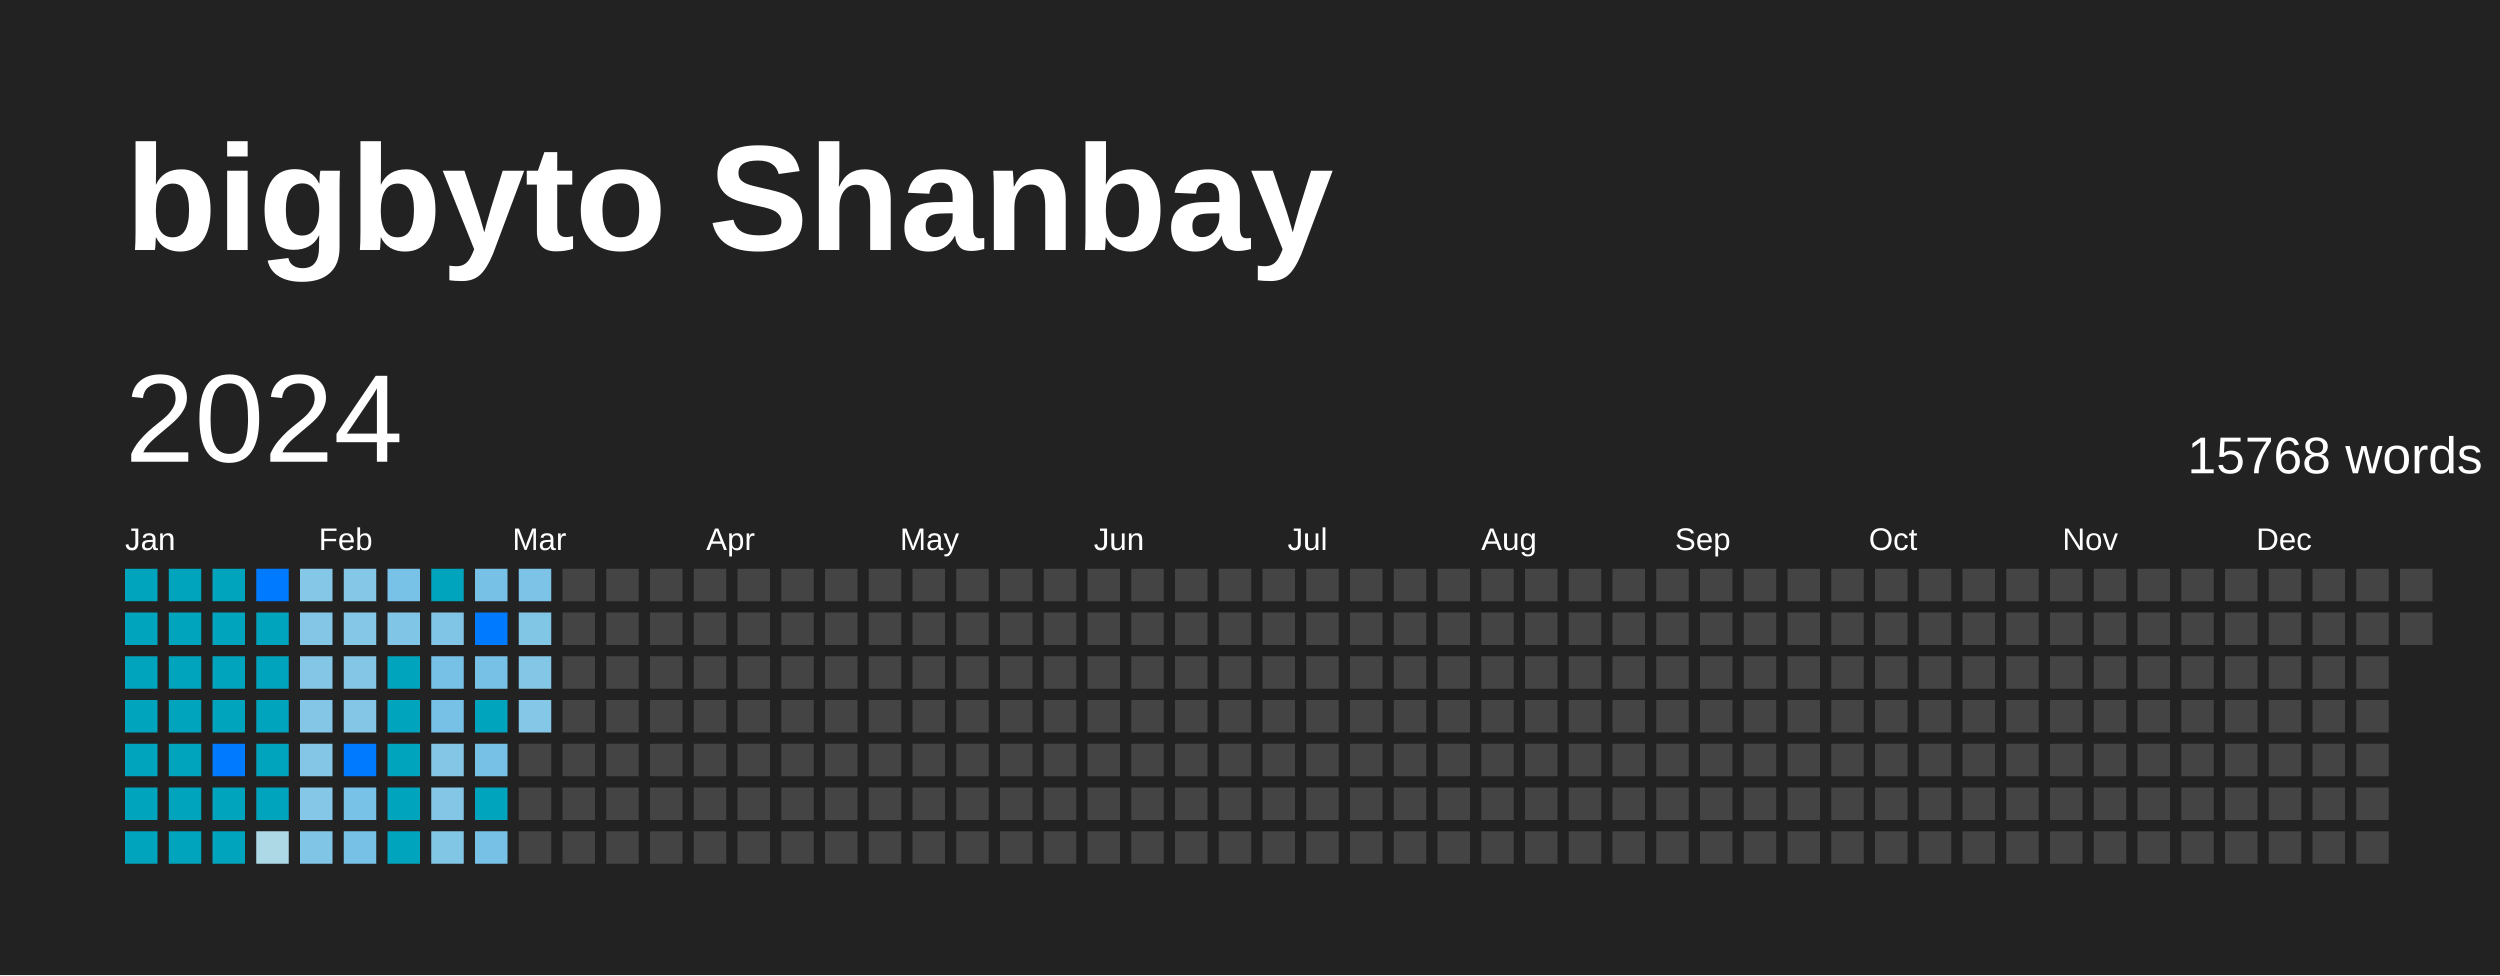
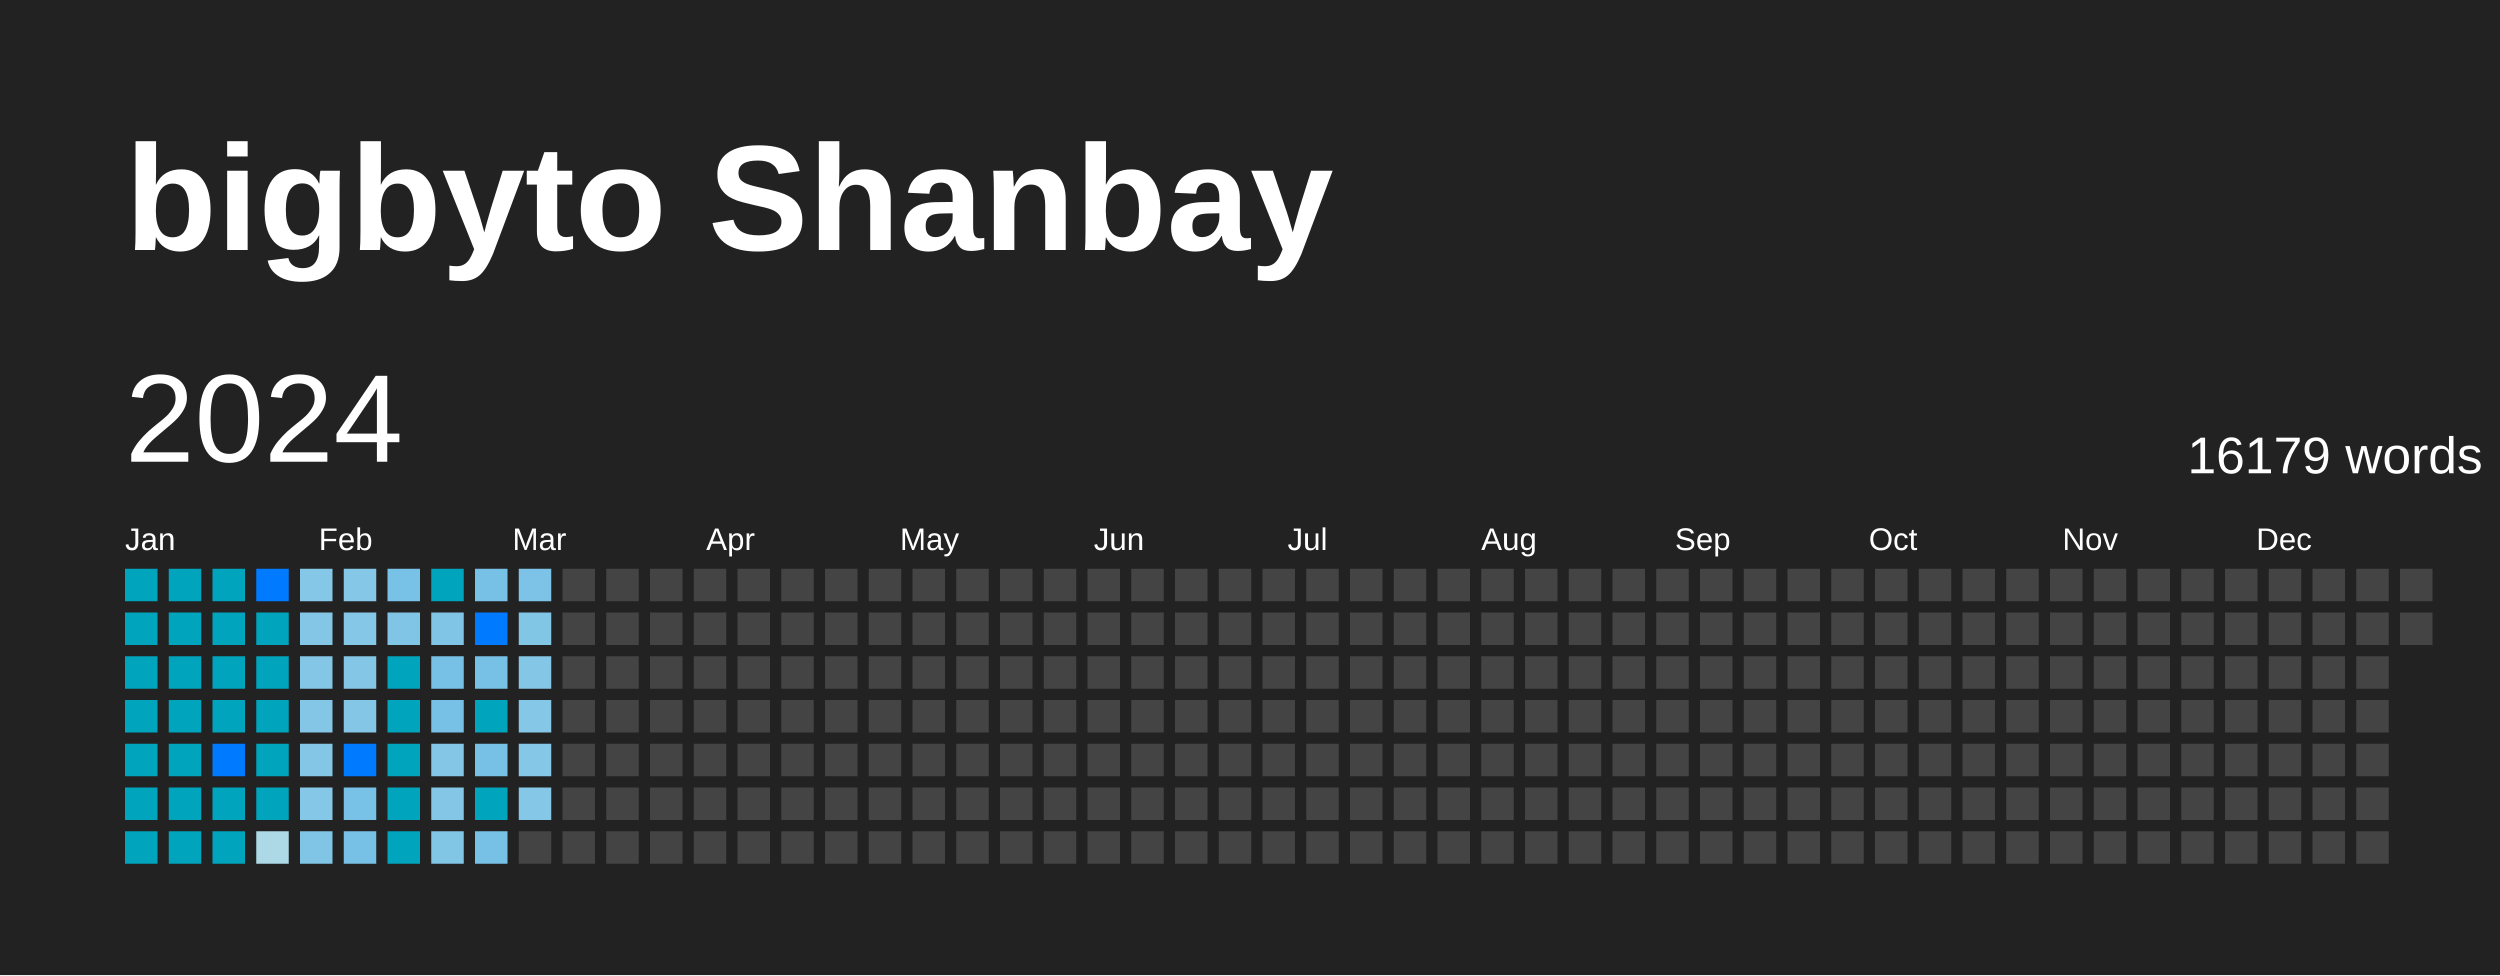
<svg xmlns="http://www.w3.org/2000/svg" baseProfile="full" height="78mm" version="1.1" viewBox="0,0,200,78" width="200mm">
  <defs />
  <rect fill="#222222" height="78" width="200" x="0" y="0" />
  <text fill="#FFFFFF" style="font-size:12px; font-family:Arial; font-weight:bold;" x="10" y="20">bigbyto Shanbay</text>
  <text dominant-baseline="hanging" fill="#FFFFFF" style="font-size:10.0px; font-family:Arial;" x="10" y="30">2024</text>
-   <text dominant-baseline="hanging" fill="#FFFFFF" style="font-size:4.125px; font-family:Arial;" x="175" y="35">15768 words</text>
+   <text dominant-baseline="hanging" fill="#FFFFFF" style="font-size:4.125px; font-family:Arial;" x="175" y="35">16179 words</text>
  <text fill="#FFFFFF" style="font-size:2.5px; font-family:Arial" x="10.0" y="44">Jan</text>
  <text fill="#FFFFFF" style="font-size:2.5px; font-family:Arial" x="25.5" y="44">Feb</text>
  <text fill="#FFFFFF" style="font-size:2.5px; font-family:Arial" x="41.0" y="44">Mar</text>
  <text fill="#FFFFFF" style="font-size:2.5px; font-family:Arial" x="56.5" y="44">Apr</text>
  <text fill="#FFFFFF" style="font-size:2.5px; font-family:Arial" x="72.0" y="44">May</text>
  <text fill="#FFFFFF" style="font-size:2.5px; font-family:Arial" x="87.5" y="44">Jun</text>
  <text fill="#FFFFFF" style="font-size:2.5px; font-family:Arial" x="103.0" y="44">Jul</text>
  <text fill="#FFFFFF" style="font-size:2.5px; font-family:Arial" x="118.5" y="44">Aug</text>
  <text fill="#FFFFFF" style="font-size:2.5px; font-family:Arial" x="134.0" y="44">Sep</text>
  <text fill="#FFFFFF" style="font-size:2.5px; font-family:Arial" x="149.5" y="44">Oct</text>
  <text fill="#FFFFFF" style="font-size:2.5px; font-family:Arial" x="165.0" y="44">Nov</text>
  <text fill="#FFFFFF" style="font-size:2.5px; font-family:Arial" x="180.5" y="44">Dec</text>
  <rect fill="#00a4bd" height="2.6" width="2.6" x="10.0" y="45.5" />
  <rect fill="#00a4bd" height="2.6" width="2.6" x="10.0" y="49.0" />
  <rect fill="#00a4bd" height="2.6" width="2.6" x="10.0" y="52.5" />
  <rect fill="#00a4bd" height="2.6" width="2.6" x="10.0" y="56.0" />
  <rect fill="#00a4bd" height="2.6" width="2.6" x="10.0" y="59.5" />
  <rect fill="#00a4bd" height="2.6" width="2.6" x="10.0" y="63.0" />
  <rect fill="#00a4bd" height="2.6" width="2.6" x="10.0" y="66.5" />
  <rect fill="#00a4bd" height="2.6" width="2.6" x="13.5" y="45.5" />
  <rect fill="#00a4bd" height="2.6" width="2.6" x="13.5" y="49.0" />
  <rect fill="#00a4bd" height="2.6" width="2.6" x="13.5" y="52.5" />
  <rect fill="#00a4bd" height="2.6" width="2.6" x="13.5" y="56.0" />
  <rect fill="#00a4bd" height="2.6" width="2.6" x="13.5" y="59.5" />
  <rect fill="#00a4bd" height="2.6" width="2.6" x="13.5" y="63.0" />
  <rect fill="#00a4bd" height="2.6" width="2.6" x="13.5" y="66.5" />
  <rect fill="#00a4bd" height="2.6" width="2.6" x="17.0" y="45.5" />
  <rect fill="#00a4bd" height="2.6" width="2.6" x="17.0" y="49.0" />
  <rect fill="#00a4bd" height="2.6" width="2.6" x="17.0" y="52.5" />
  <rect fill="#00a4bd" height="2.6" width="2.6" x="17.0" y="56.0" />
  <rect fill="#007BFF" height="2.6" width="2.6" x="17.0" y="59.5" />
  <rect fill="#00a4bd" height="2.6" width="2.6" x="17.0" y="63.0" />
  <rect fill="#00a4bd" height="2.6" width="2.6" x="17.0" y="66.5" />
  <rect fill="#007BFF" height="2.6" width="2.6" x="20.5" y="45.5" />
  <rect fill="#00a4bd" height="2.6" width="2.6" x="20.5" y="49.0" />
  <rect fill="#00a4bd" height="2.6" width="2.6" x="20.5" y="52.5" />
  <rect fill="#00a4bd" height="2.6" width="2.6" x="20.5" y="56.0" />
  <rect fill="#00a4bd" height="2.6" width="2.6" x="20.5" y="59.5" />
  <rect fill="#00a4bd" height="2.6" width="2.6" x="20.5" y="63.0" />
  <rect fill="#add8e6" height="2.6" width="2.6" x="20.5" y="66.5" />
  <rect fill="#84c7e6" height="2.6" width="2.6" x="24.0" y="45.5" />
  <rect fill="#83c6e6" height="2.6" width="2.6" x="24.0" y="49.0" />
  <rect fill="#84c6e6" height="2.6" width="2.6" x="24.0" y="52.5" />
  <rect fill="#84c6e6" height="2.6" width="2.6" x="24.0" y="56.0" />
  <rect fill="#84c6e6" height="2.6" width="2.6" x="24.0" y="59.5" />
  <rect fill="#84c7e6" height="2.6" width="2.6" x="24.0" y="63.0" />
  <rect fill="#81c5e6" height="2.6" width="2.6" x="24.0" y="66.5" />
  <rect fill="#84c7e6" height="2.6" width="2.6" x="27.5" y="45.5" />
  <rect fill="#84c7e6" height="2.6" width="2.6" x="27.5" y="49.0" />
  <rect fill="#84c6e6" height="2.6" width="2.6" x="27.5" y="52.5" />
  <rect fill="#84c6e6" height="2.6" width="2.6" x="27.5" y="56.0" />
  <rect fill="#007BFF" height="2.6" width="2.6" x="27.5" y="59.5" />
  <rect fill="#78c1e7" height="2.6" width="2.6" x="27.5" y="63.0" />
  <rect fill="#77c1e7" height="2.6" width="2.6" x="27.5" y="66.5" />
  <rect fill="#78c1e7" height="2.6" width="2.6" x="31.0" y="45.5" />
  <rect fill="#81c5e6" height="2.6" width="2.6" x="31.0" y="49.0" />
  <rect fill="#00a4bc" height="2.6" width="2.6" x="31.0" y="52.5" />
  <rect fill="#00a4bd" height="2.6" width="2.6" x="31.0" y="56.0" />
  <rect fill="#00a4bd" height="2.6" width="2.6" x="31.0" y="59.5" />
  <rect fill="#00a4bc" height="2.6" width="2.6" x="31.0" y="63.0" />
  <rect fill="#00a4bc" height="2.6" width="2.6" x="31.0" y="66.5" />
  <rect fill="#00a4bc" height="2.6" width="2.6" x="34.5" y="45.5" />
  <rect fill="#81c5e6" height="2.6" width="2.6" x="34.5" y="49.0" />
  <rect fill="#77c1e7" height="2.6" width="2.6" x="34.5" y="52.5" />
  <rect fill="#77c1e7" height="2.6" width="2.6" x="34.5" y="56.0" />
  <rect fill="#83c6e6" height="2.6" width="2.6" x="34.5" y="59.5" />
  <rect fill="#84c6e6" height="2.6" width="2.6" x="34.5" y="63.0" />
  <rect fill="#82c6e6" height="2.6" width="2.6" x="34.5" y="66.5" />
  <rect fill="#77c1e7" height="2.6" width="2.6" x="38.0" y="45.5" />
  <rect fill="#007BFF" height="2.6" width="2.6" x="38.0" y="49.0" />
  <rect fill="#77c1e7" height="2.6" width="2.6" x="38.0" y="52.5" />
  <rect fill="#00a4bc" height="2.6" width="2.6" x="38.0" y="56.0" />
  <rect fill="#77c1e7" height="2.6" width="2.6" x="38.0" y="59.5" />
  <rect fill="#00a4bd" height="2.6" width="2.6" x="38.0" y="63.0" />
  <rect fill="#77c1e7" height="2.6" width="2.6" x="38.0" y="66.5" />
  <rect fill="#7cc3e7" height="2.6" width="2.6" x="41.5" y="45.5" />
  <rect fill="#82c6e6" height="2.6" width="2.6" x="41.5" y="49.0" />
  <rect fill="#83c6e6" height="2.6" width="2.6" x="41.5" y="52.5" />
  <rect fill="#84c7e6" height="2.6" width="2.6" x="41.5" y="56.0" />
-   <rect fill="#444444" height="2.6" width="2.6" x="41.5" y="59.5" />
-   <rect fill="#444444" height="2.6" width="2.6" x="41.5" y="63.0" />
+   <rect fill="#84c7e6" height="2.6" width="2.6" x="41.5" y="59.5" />
+   <rect fill="#84c7e6" height="2.6" width="2.6" x="41.5" y="63.0" />
  <rect fill="#444444" height="2.6" width="2.6" x="41.5" y="66.5" />
  <rect fill="#444444" height="2.6" width="2.6" x="45.0" y="45.5" />
  <rect fill="#444444" height="2.6" width="2.6" x="45.0" y="49.0" />
  <rect fill="#444444" height="2.6" width="2.6" x="45.0" y="52.5" />
  <rect fill="#444444" height="2.6" width="2.6" x="45.0" y="56.0" />
  <rect fill="#444444" height="2.6" width="2.6" x="45.0" y="59.5" />
  <rect fill="#444444" height="2.6" width="2.6" x="45.0" y="63.0" />
  <rect fill="#444444" height="2.6" width="2.6" x="45.0" y="66.5" />
  <rect fill="#444444" height="2.6" width="2.6" x="48.5" y="45.5" />
  <rect fill="#444444" height="2.6" width="2.6" x="48.5" y="49.0" />
  <rect fill="#444444" height="2.6" width="2.6" x="48.5" y="52.5" />
  <rect fill="#444444" height="2.6" width="2.6" x="48.5" y="56.0" />
  <rect fill="#444444" height="2.6" width="2.6" x="48.5" y="59.5" />
  <rect fill="#444444" height="2.6" width="2.6" x="48.5" y="63.0" />
  <rect fill="#444444" height="2.6" width="2.6" x="48.5" y="66.5" />
  <rect fill="#444444" height="2.6" width="2.6" x="52.0" y="45.5" />
  <rect fill="#444444" height="2.6" width="2.6" x="52.0" y="49.0" />
  <rect fill="#444444" height="2.6" width="2.6" x="52.0" y="52.5" />
  <rect fill="#444444" height="2.6" width="2.6" x="52.0" y="56.0" />
  <rect fill="#444444" height="2.6" width="2.6" x="52.0" y="59.5" />
  <rect fill="#444444" height="2.6" width="2.6" x="52.0" y="63.0" />
  <rect fill="#444444" height="2.6" width="2.6" x="52.0" y="66.5" />
  <rect fill="#444444" height="2.6" width="2.6" x="55.5" y="45.5" />
  <rect fill="#444444" height="2.6" width="2.6" x="55.5" y="49.0" />
  <rect fill="#444444" height="2.6" width="2.6" x="55.5" y="52.5" />
  <rect fill="#444444" height="2.6" width="2.6" x="55.5" y="56.0" />
  <rect fill="#444444" height="2.6" width="2.6" x="55.5" y="59.5" />
  <rect fill="#444444" height="2.6" width="2.6" x="55.5" y="63.0" />
  <rect fill="#444444" height="2.6" width="2.6" x="55.5" y="66.5" />
  <rect fill="#444444" height="2.6" width="2.6" x="59.0" y="45.5" />
  <rect fill="#444444" height="2.6" width="2.6" x="59.0" y="49.0" />
  <rect fill="#444444" height="2.6" width="2.6" x="59.0" y="52.5" />
  <rect fill="#444444" height="2.6" width="2.6" x="59.0" y="56.0" />
  <rect fill="#444444" height="2.6" width="2.6" x="59.0" y="59.5" />
  <rect fill="#444444" height="2.6" width="2.6" x="59.0" y="63.0" />
  <rect fill="#444444" height="2.6" width="2.6" x="59.0" y="66.5" />
  <rect fill="#444444" height="2.6" width="2.6" x="62.5" y="45.5" />
  <rect fill="#444444" height="2.6" width="2.6" x="62.5" y="49.0" />
  <rect fill="#444444" height="2.6" width="2.6" x="62.5" y="52.5" />
  <rect fill="#444444" height="2.6" width="2.6" x="62.5" y="56.0" />
  <rect fill="#444444" height="2.6" width="2.6" x="62.5" y="59.5" />
  <rect fill="#444444" height="2.6" width="2.6" x="62.5" y="63.0" />
  <rect fill="#444444" height="2.6" width="2.6" x="62.5" y="66.5" />
  <rect fill="#444444" height="2.6" width="2.6" x="66.0" y="45.5" />
  <rect fill="#444444" height="2.6" width="2.6" x="66.0" y="49.0" />
  <rect fill="#444444" height="2.6" width="2.6" x="66.0" y="52.5" />
  <rect fill="#444444" height="2.6" width="2.6" x="66.0" y="56.0" />
  <rect fill="#444444" height="2.6" width="2.6" x="66.0" y="59.5" />
  <rect fill="#444444" height="2.6" width="2.6" x="66.0" y="63.0" />
  <rect fill="#444444" height="2.6" width="2.6" x="66.0" y="66.5" />
  <rect fill="#444444" height="2.6" width="2.6" x="69.5" y="45.5" />
  <rect fill="#444444" height="2.6" width="2.6" x="69.5" y="49.0" />
  <rect fill="#444444" height="2.6" width="2.6" x="69.5" y="52.5" />
  <rect fill="#444444" height="2.6" width="2.6" x="69.5" y="56.0" />
  <rect fill="#444444" height="2.6" width="2.6" x="69.5" y="59.5" />
  <rect fill="#444444" height="2.6" width="2.6" x="69.5" y="63.0" />
  <rect fill="#444444" height="2.6" width="2.6" x="69.5" y="66.5" />
  <rect fill="#444444" height="2.6" width="2.6" x="73.0" y="45.5" />
  <rect fill="#444444" height="2.6" width="2.6" x="73.0" y="49.0" />
  <rect fill="#444444" height="2.6" width="2.6" x="73.0" y="52.5" />
  <rect fill="#444444" height="2.6" width="2.6" x="73.0" y="56.0" />
  <rect fill="#444444" height="2.6" width="2.6" x="73.0" y="59.5" />
  <rect fill="#444444" height="2.6" width="2.6" x="73.0" y="63.0" />
  <rect fill="#444444" height="2.6" width="2.6" x="73.0" y="66.5" />
  <rect fill="#444444" height="2.6" width="2.6" x="76.5" y="45.5" />
  <rect fill="#444444" height="2.6" width="2.6" x="76.5" y="49.0" />
  <rect fill="#444444" height="2.6" width="2.6" x="76.5" y="52.5" />
  <rect fill="#444444" height="2.6" width="2.6" x="76.5" y="56.0" />
  <rect fill="#444444" height="2.6" width="2.6" x="76.5" y="59.5" />
  <rect fill="#444444" height="2.6" width="2.6" x="76.5" y="63.0" />
  <rect fill="#444444" height="2.6" width="2.6" x="76.5" y="66.5" />
  <rect fill="#444444" height="2.6" width="2.6" x="80.0" y="45.5" />
  <rect fill="#444444" height="2.6" width="2.6" x="80.0" y="49.0" />
  <rect fill="#444444" height="2.6" width="2.6" x="80.0" y="52.5" />
  <rect fill="#444444" height="2.6" width="2.6" x="80.0" y="56.0" />
  <rect fill="#444444" height="2.6" width="2.6" x="80.0" y="59.5" />
  <rect fill="#444444" height="2.6" width="2.6" x="80.0" y="63.0" />
  <rect fill="#444444" height="2.6" width="2.6" x="80.0" y="66.5" />
  <rect fill="#444444" height="2.6" width="2.6" x="83.5" y="45.5" />
  <rect fill="#444444" height="2.6" width="2.6" x="83.5" y="49.0" />
  <rect fill="#444444" height="2.6" width="2.6" x="83.5" y="52.5" />
  <rect fill="#444444" height="2.6" width="2.6" x="83.5" y="56.0" />
  <rect fill="#444444" height="2.6" width="2.6" x="83.5" y="59.5" />
  <rect fill="#444444" height="2.6" width="2.6" x="83.5" y="63.0" />
  <rect fill="#444444" height="2.6" width="2.6" x="83.5" y="66.5" />
  <rect fill="#444444" height="2.6" width="2.6" x="87.0" y="45.5" />
  <rect fill="#444444" height="2.6" width="2.6" x="87.0" y="49.0" />
  <rect fill="#444444" height="2.6" width="2.6" x="87.0" y="52.5" />
  <rect fill="#444444" height="2.6" width="2.6" x="87.0" y="56.0" />
  <rect fill="#444444" height="2.6" width="2.6" x="87.0" y="59.5" />
  <rect fill="#444444" height="2.6" width="2.6" x="87.0" y="63.0" />
  <rect fill="#444444" height="2.6" width="2.6" x="87.0" y="66.5" />
  <rect fill="#444444" height="2.6" width="2.6" x="90.5" y="45.5" />
  <rect fill="#444444" height="2.6" width="2.6" x="90.5" y="49.0" />
  <rect fill="#444444" height="2.6" width="2.6" x="90.5" y="52.5" />
  <rect fill="#444444" height="2.6" width="2.6" x="90.5" y="56.0" />
  <rect fill="#444444" height="2.6" width="2.6" x="90.5" y="59.5" />
  <rect fill="#444444" height="2.6" width="2.6" x="90.5" y="63.0" />
  <rect fill="#444444" height="2.6" width="2.6" x="90.5" y="66.5" />
  <rect fill="#444444" height="2.6" width="2.6" x="94.0" y="45.5" />
  <rect fill="#444444" height="2.6" width="2.6" x="94.0" y="49.0" />
  <rect fill="#444444" height="2.6" width="2.6" x="94.0" y="52.5" />
  <rect fill="#444444" height="2.6" width="2.6" x="94.0" y="56.0" />
  <rect fill="#444444" height="2.6" width="2.6" x="94.0" y="59.5" />
  <rect fill="#444444" height="2.6" width="2.6" x="94.0" y="63.0" />
  <rect fill="#444444" height="2.6" width="2.6" x="94.0" y="66.5" />
  <rect fill="#444444" height="2.6" width="2.6" x="97.5" y="45.5" />
  <rect fill="#444444" height="2.6" width="2.6" x="97.5" y="49.0" />
  <rect fill="#444444" height="2.6" width="2.6" x="97.5" y="52.5" />
  <rect fill="#444444" height="2.6" width="2.6" x="97.5" y="56.0" />
  <rect fill="#444444" height="2.6" width="2.6" x="97.5" y="59.5" />
  <rect fill="#444444" height="2.6" width="2.6" x="97.5" y="63.0" />
  <rect fill="#444444" height="2.6" width="2.6" x="97.5" y="66.5" />
  <rect fill="#444444" height="2.6" width="2.6" x="101.0" y="45.5" />
  <rect fill="#444444" height="2.6" width="2.6" x="101.0" y="49.0" />
  <rect fill="#444444" height="2.6" width="2.6" x="101.0" y="52.5" />
  <rect fill="#444444" height="2.6" width="2.6" x="101.0" y="56.0" />
  <rect fill="#444444" height="2.6" width="2.6" x="101.0" y="59.5" />
  <rect fill="#444444" height="2.6" width="2.6" x="101.0" y="63.0" />
  <rect fill="#444444" height="2.6" width="2.6" x="101.0" y="66.5" />
  <rect fill="#444444" height="2.6" width="2.6" x="104.5" y="45.5" />
  <rect fill="#444444" height="2.6" width="2.6" x="104.5" y="49.0" />
  <rect fill="#444444" height="2.6" width="2.6" x="104.5" y="52.5" />
  <rect fill="#444444" height="2.6" width="2.6" x="104.5" y="56.0" />
  <rect fill="#444444" height="2.6" width="2.6" x="104.5" y="59.5" />
  <rect fill="#444444" height="2.6" width="2.6" x="104.5" y="63.0" />
  <rect fill="#444444" height="2.6" width="2.6" x="104.5" y="66.5" />
  <rect fill="#444444" height="2.6" width="2.6" x="108.0" y="45.5" />
  <rect fill="#444444" height="2.6" width="2.6" x="108.0" y="49.0" />
  <rect fill="#444444" height="2.6" width="2.6" x="108.0" y="52.5" />
  <rect fill="#444444" height="2.6" width="2.6" x="108.0" y="56.0" />
  <rect fill="#444444" height="2.6" width="2.6" x="108.0" y="59.5" />
  <rect fill="#444444" height="2.6" width="2.6" x="108.0" y="63.0" />
  <rect fill="#444444" height="2.6" width="2.6" x="108.0" y="66.5" />
  <rect fill="#444444" height="2.6" width="2.6" x="111.5" y="45.5" />
  <rect fill="#444444" height="2.6" width="2.6" x="111.5" y="49.0" />
  <rect fill="#444444" height="2.6" width="2.6" x="111.5" y="52.5" />
  <rect fill="#444444" height="2.6" width="2.6" x="111.5" y="56.0" />
  <rect fill="#444444" height="2.6" width="2.6" x="111.5" y="59.5" />
  <rect fill="#444444" height="2.6" width="2.6" x="111.5" y="63.0" />
  <rect fill="#444444" height="2.6" width="2.6" x="111.5" y="66.5" />
  <rect fill="#444444" height="2.6" width="2.6" x="115.0" y="45.5" />
  <rect fill="#444444" height="2.6" width="2.6" x="115.0" y="49.0" />
  <rect fill="#444444" height="2.6" width="2.6" x="115.0" y="52.5" />
  <rect fill="#444444" height="2.6" width="2.6" x="115.0" y="56.0" />
  <rect fill="#444444" height="2.6" width="2.6" x="115.0" y="59.5" />
  <rect fill="#444444" height="2.6" width="2.6" x="115.0" y="63.0" />
  <rect fill="#444444" height="2.6" width="2.6" x="115.0" y="66.5" />
  <rect fill="#444444" height="2.6" width="2.6" x="118.5" y="45.5" />
  <rect fill="#444444" height="2.6" width="2.6" x="118.5" y="49.0" />
  <rect fill="#444444" height="2.6" width="2.6" x="118.5" y="52.5" />
  <rect fill="#444444" height="2.6" width="2.6" x="118.5" y="56.0" />
  <rect fill="#444444" height="2.6" width="2.6" x="118.5" y="59.5" />
  <rect fill="#444444" height="2.6" width="2.6" x="118.5" y="63.0" />
  <rect fill="#444444" height="2.6" width="2.6" x="118.5" y="66.5" />
  <rect fill="#444444" height="2.6" width="2.6" x="122.0" y="45.5" />
  <rect fill="#444444" height="2.6" width="2.6" x="122.0" y="49.0" />
  <rect fill="#444444" height="2.6" width="2.6" x="122.0" y="52.5" />
  <rect fill="#444444" height="2.6" width="2.6" x="122.0" y="56.0" />
  <rect fill="#444444" height="2.6" width="2.6" x="122.0" y="59.5" />
  <rect fill="#444444" height="2.6" width="2.6" x="122.0" y="63.0" />
  <rect fill="#444444" height="2.6" width="2.6" x="122.0" y="66.5" />
  <rect fill="#444444" height="2.6" width="2.6" x="125.5" y="45.5" />
  <rect fill="#444444" height="2.6" width="2.6" x="125.5" y="49.0" />
  <rect fill="#444444" height="2.6" width="2.6" x="125.5" y="52.5" />
  <rect fill="#444444" height="2.6" width="2.6" x="125.5" y="56.0" />
  <rect fill="#444444" height="2.6" width="2.6" x="125.5" y="59.5" />
  <rect fill="#444444" height="2.6" width="2.6" x="125.5" y="63.0" />
  <rect fill="#444444" height="2.6" width="2.6" x="125.5" y="66.5" />
  <rect fill="#444444" height="2.6" width="2.6" x="129.0" y="45.5" />
  <rect fill="#444444" height="2.6" width="2.6" x="129.0" y="49.0" />
  <rect fill="#444444" height="2.6" width="2.6" x="129.0" y="52.5" />
  <rect fill="#444444" height="2.6" width="2.6" x="129.0" y="56.0" />
  <rect fill="#444444" height="2.6" width="2.6" x="129.0" y="59.5" />
  <rect fill="#444444" height="2.6" width="2.6" x="129.0" y="63.0" />
  <rect fill="#444444" height="2.6" width="2.6" x="129.0" y="66.5" />
  <rect fill="#444444" height="2.6" width="2.6" x="132.5" y="45.5" />
  <rect fill="#444444" height="2.6" width="2.6" x="132.5" y="49.0" />
  <rect fill="#444444" height="2.6" width="2.6" x="132.5" y="52.5" />
  <rect fill="#444444" height="2.6" width="2.6" x="132.5" y="56.0" />
  <rect fill="#444444" height="2.6" width="2.6" x="132.5" y="59.5" />
  <rect fill="#444444" height="2.6" width="2.6" x="132.5" y="63.0" />
  <rect fill="#444444" height="2.6" width="2.6" x="132.5" y="66.5" />
  <rect fill="#444444" height="2.6" width="2.6" x="136.0" y="45.5" />
  <rect fill="#444444" height="2.6" width="2.6" x="136.0" y="49.0" />
  <rect fill="#444444" height="2.6" width="2.6" x="136.0" y="52.5" />
  <rect fill="#444444" height="2.6" width="2.6" x="136.0" y="56.0" />
  <rect fill="#444444" height="2.6" width="2.6" x="136.0" y="59.5" />
  <rect fill="#444444" height="2.6" width="2.6" x="136.0" y="63.0" />
  <rect fill="#444444" height="2.6" width="2.6" x="136.0" y="66.5" />
  <rect fill="#444444" height="2.6" width="2.6" x="139.5" y="45.5" />
  <rect fill="#444444" height="2.6" width="2.6" x="139.5" y="49.0" />
  <rect fill="#444444" height="2.6" width="2.6" x="139.5" y="52.5" />
  <rect fill="#444444" height="2.6" width="2.6" x="139.5" y="56.0" />
  <rect fill="#444444" height="2.6" width="2.6" x="139.5" y="59.5" />
  <rect fill="#444444" height="2.6" width="2.6" x="139.5" y="63.0" />
  <rect fill="#444444" height="2.6" width="2.6" x="139.5" y="66.5" />
  <rect fill="#444444" height="2.6" width="2.6" x="143.0" y="45.5" />
  <rect fill="#444444" height="2.6" width="2.6" x="143.0" y="49.0" />
  <rect fill="#444444" height="2.6" width="2.6" x="143.0" y="52.5" />
  <rect fill="#444444" height="2.6" width="2.6" x="143.0" y="56.0" />
  <rect fill="#444444" height="2.6" width="2.6" x="143.0" y="59.5" />
  <rect fill="#444444" height="2.6" width="2.6" x="143.0" y="63.0" />
  <rect fill="#444444" height="2.6" width="2.6" x="143.0" y="66.5" />
  <rect fill="#444444" height="2.6" width="2.6" x="146.5" y="45.5" />
  <rect fill="#444444" height="2.6" width="2.6" x="146.5" y="49.0" />
  <rect fill="#444444" height="2.6" width="2.6" x="146.5" y="52.5" />
  <rect fill="#444444" height="2.6" width="2.6" x="146.5" y="56.0" />
  <rect fill="#444444" height="2.6" width="2.6" x="146.5" y="59.5" />
  <rect fill="#444444" height="2.6" width="2.6" x="146.5" y="63.0" />
  <rect fill="#444444" height="2.6" width="2.6" x="146.5" y="66.5" />
  <rect fill="#444444" height="2.6" width="2.6" x="150.0" y="45.5" />
  <rect fill="#444444" height="2.6" width="2.6" x="150.0" y="49.0" />
  <rect fill="#444444" height="2.6" width="2.6" x="150.0" y="52.5" />
  <rect fill="#444444" height="2.6" width="2.6" x="150.0" y="56.0" />
  <rect fill="#444444" height="2.6" width="2.6" x="150.0" y="59.5" />
  <rect fill="#444444" height="2.6" width="2.6" x="150.0" y="63.0" />
  <rect fill="#444444" height="2.6" width="2.6" x="150.0" y="66.5" />
  <rect fill="#444444" height="2.6" width="2.6" x="153.5" y="45.5" />
  <rect fill="#444444" height="2.6" width="2.6" x="153.5" y="49.0" />
  <rect fill="#444444" height="2.6" width="2.6" x="153.5" y="52.5" />
  <rect fill="#444444" height="2.6" width="2.6" x="153.5" y="56.0" />
  <rect fill="#444444" height="2.6" width="2.6" x="153.5" y="59.5" />
  <rect fill="#444444" height="2.6" width="2.6" x="153.5" y="63.0" />
  <rect fill="#444444" height="2.6" width="2.6" x="153.5" y="66.5" />
  <rect fill="#444444" height="2.6" width="2.6" x="157.0" y="45.5" />
  <rect fill="#444444" height="2.6" width="2.6" x="157.0" y="49.0" />
  <rect fill="#444444" height="2.6" width="2.6" x="157.0" y="52.5" />
  <rect fill="#444444" height="2.6" width="2.6" x="157.0" y="56.0" />
  <rect fill="#444444" height="2.6" width="2.6" x="157.0" y="59.5" />
  <rect fill="#444444" height="2.6" width="2.6" x="157.0" y="63.0" />
  <rect fill="#444444" height="2.6" width="2.6" x="157.0" y="66.5" />
  <rect fill="#444444" height="2.6" width="2.6" x="160.5" y="45.5" />
  <rect fill="#444444" height="2.6" width="2.6" x="160.5" y="49.0" />
  <rect fill="#444444" height="2.6" width="2.6" x="160.5" y="52.5" />
  <rect fill="#444444" height="2.6" width="2.6" x="160.5" y="56.0" />
  <rect fill="#444444" height="2.6" width="2.6" x="160.5" y="59.5" />
  <rect fill="#444444" height="2.6" width="2.6" x="160.5" y="63.0" />
  <rect fill="#444444" height="2.6" width="2.6" x="160.5" y="66.5" />
  <rect fill="#444444" height="2.6" width="2.6" x="164.0" y="45.5" />
  <rect fill="#444444" height="2.6" width="2.6" x="164.0" y="49.0" />
  <rect fill="#444444" height="2.6" width="2.6" x="164.0" y="52.5" />
  <rect fill="#444444" height="2.6" width="2.6" x="164.0" y="56.0" />
  <rect fill="#444444" height="2.6" width="2.6" x="164.0" y="59.5" />
  <rect fill="#444444" height="2.6" width="2.6" x="164.0" y="63.0" />
  <rect fill="#444444" height="2.6" width="2.6" x="164.0" y="66.5" />
  <rect fill="#444444" height="2.6" width="2.6" x="167.5" y="45.5" />
  <rect fill="#444444" height="2.6" width="2.6" x="167.5" y="49.0" />
  <rect fill="#444444" height="2.6" width="2.6" x="167.5" y="52.5" />
  <rect fill="#444444" height="2.6" width="2.6" x="167.5" y="56.0" />
  <rect fill="#444444" height="2.6" width="2.6" x="167.5" y="59.5" />
  <rect fill="#444444" height="2.6" width="2.6" x="167.5" y="63.0" />
  <rect fill="#444444" height="2.6" width="2.6" x="167.5" y="66.5" />
  <rect fill="#444444" height="2.6" width="2.6" x="171.0" y="45.5" />
  <rect fill="#444444" height="2.6" width="2.6" x="171.0" y="49.0" />
  <rect fill="#444444" height="2.6" width="2.6" x="171.0" y="52.5" />
  <rect fill="#444444" height="2.6" width="2.6" x="171.0" y="56.0" />
  <rect fill="#444444" height="2.6" width="2.6" x="171.0" y="59.5" />
  <rect fill="#444444" height="2.6" width="2.6" x="171.0" y="63.0" />
  <rect fill="#444444" height="2.6" width="2.6" x="171.0" y="66.5" />
  <rect fill="#444444" height="2.6" width="2.6" x="174.5" y="45.5" />
  <rect fill="#444444" height="2.6" width="2.6" x="174.5" y="49.0" />
  <rect fill="#444444" height="2.6" width="2.6" x="174.5" y="52.5" />
  <rect fill="#444444" height="2.6" width="2.6" x="174.5" y="56.0" />
  <rect fill="#444444" height="2.6" width="2.6" x="174.5" y="59.5" />
  <rect fill="#444444" height="2.6" width="2.6" x="174.5" y="63.0" />
  <rect fill="#444444" height="2.6" width="2.6" x="174.5" y="66.5" />
  <rect fill="#444444" height="2.6" width="2.6" x="178.0" y="45.5" />
  <rect fill="#444444" height="2.6" width="2.6" x="178.0" y="49.0" />
  <rect fill="#444444" height="2.6" width="2.6" x="178.0" y="52.5" />
  <rect fill="#444444" height="2.6" width="2.6" x="178.0" y="56.0" />
  <rect fill="#444444" height="2.6" width="2.6" x="178.0" y="59.5" />
  <rect fill="#444444" height="2.6" width="2.6" x="178.0" y="63.0" />
  <rect fill="#444444" height="2.6" width="2.6" x="178.0" y="66.5" />
  <rect fill="#444444" height="2.6" width="2.6" x="181.5" y="45.5" />
  <rect fill="#444444" height="2.6" width="2.6" x="181.5" y="49.0" />
  <rect fill="#444444" height="2.6" width="2.6" x="181.5" y="52.5" />
  <rect fill="#444444" height="2.6" width="2.6" x="181.5" y="56.0" />
  <rect fill="#444444" height="2.6" width="2.6" x="181.5" y="59.5" />
  <rect fill="#444444" height="2.6" width="2.6" x="181.5" y="63.0" />
  <rect fill="#444444" height="2.6" width="2.6" x="181.5" y="66.5" />
  <rect fill="#444444" height="2.6" width="2.6" x="185.0" y="45.5" />
  <rect fill="#444444" height="2.6" width="2.6" x="185.0" y="49.0" />
  <rect fill="#444444" height="2.6" width="2.6" x="185.0" y="52.5" />
  <rect fill="#444444" height="2.6" width="2.6" x="185.0" y="56.0" />
  <rect fill="#444444" height="2.6" width="2.6" x="185.0" y="59.5" />
  <rect fill="#444444" height="2.6" width="2.6" x="185.0" y="63.0" />
  <rect fill="#444444" height="2.6" width="2.6" x="185.0" y="66.5" />
  <rect fill="#444444" height="2.6" width="2.6" x="188.5" y="45.5" />
  <rect fill="#444444" height="2.6" width="2.6" x="188.5" y="49.0" />
  <rect fill="#444444" height="2.6" width="2.6" x="188.5" y="52.5" />
  <rect fill="#444444" height="2.6" width="2.6" x="188.5" y="56.0" />
  <rect fill="#444444" height="2.6" width="2.6" x="188.5" y="59.5" />
  <rect fill="#444444" height="2.6" width="2.6" x="188.5" y="63.0" />
  <rect fill="#444444" height="2.6" width="2.6" x="188.5" y="66.5" />
  <rect fill="#444444" height="2.6" width="2.6" x="192.0" y="45.5" />
  <rect fill="#444444" height="2.6" width="2.6" x="192.0" y="49.0" />
</svg>
